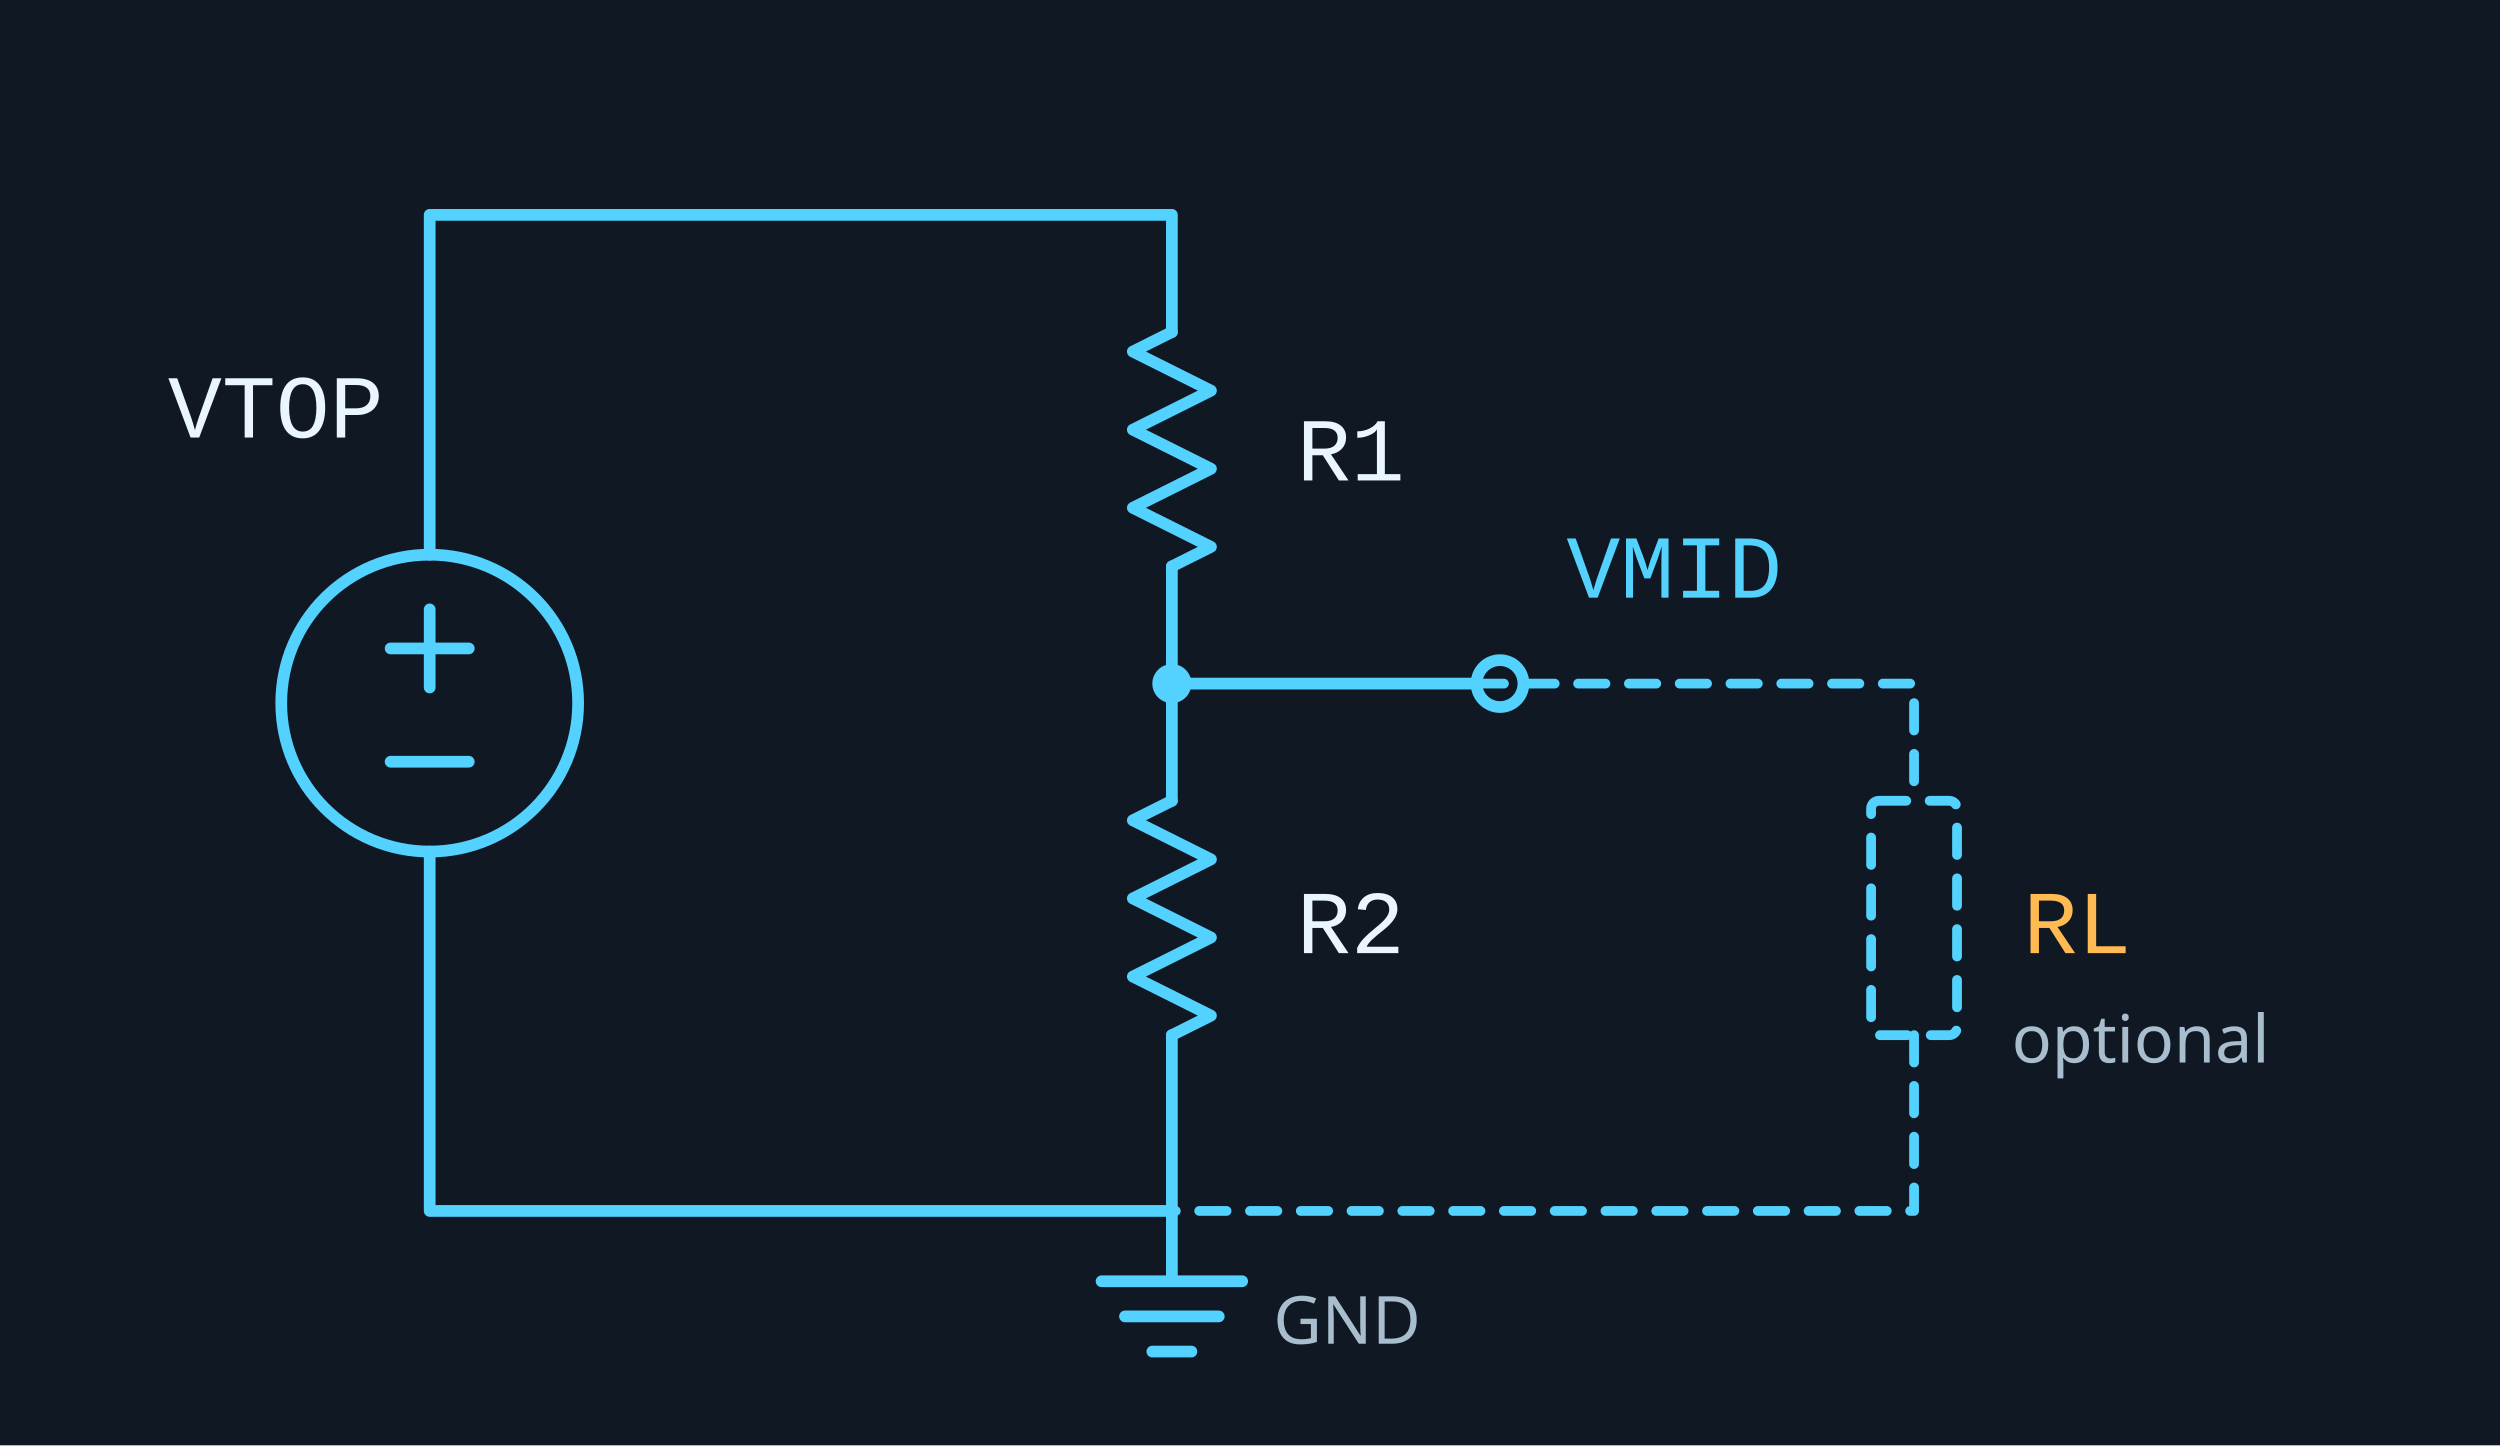
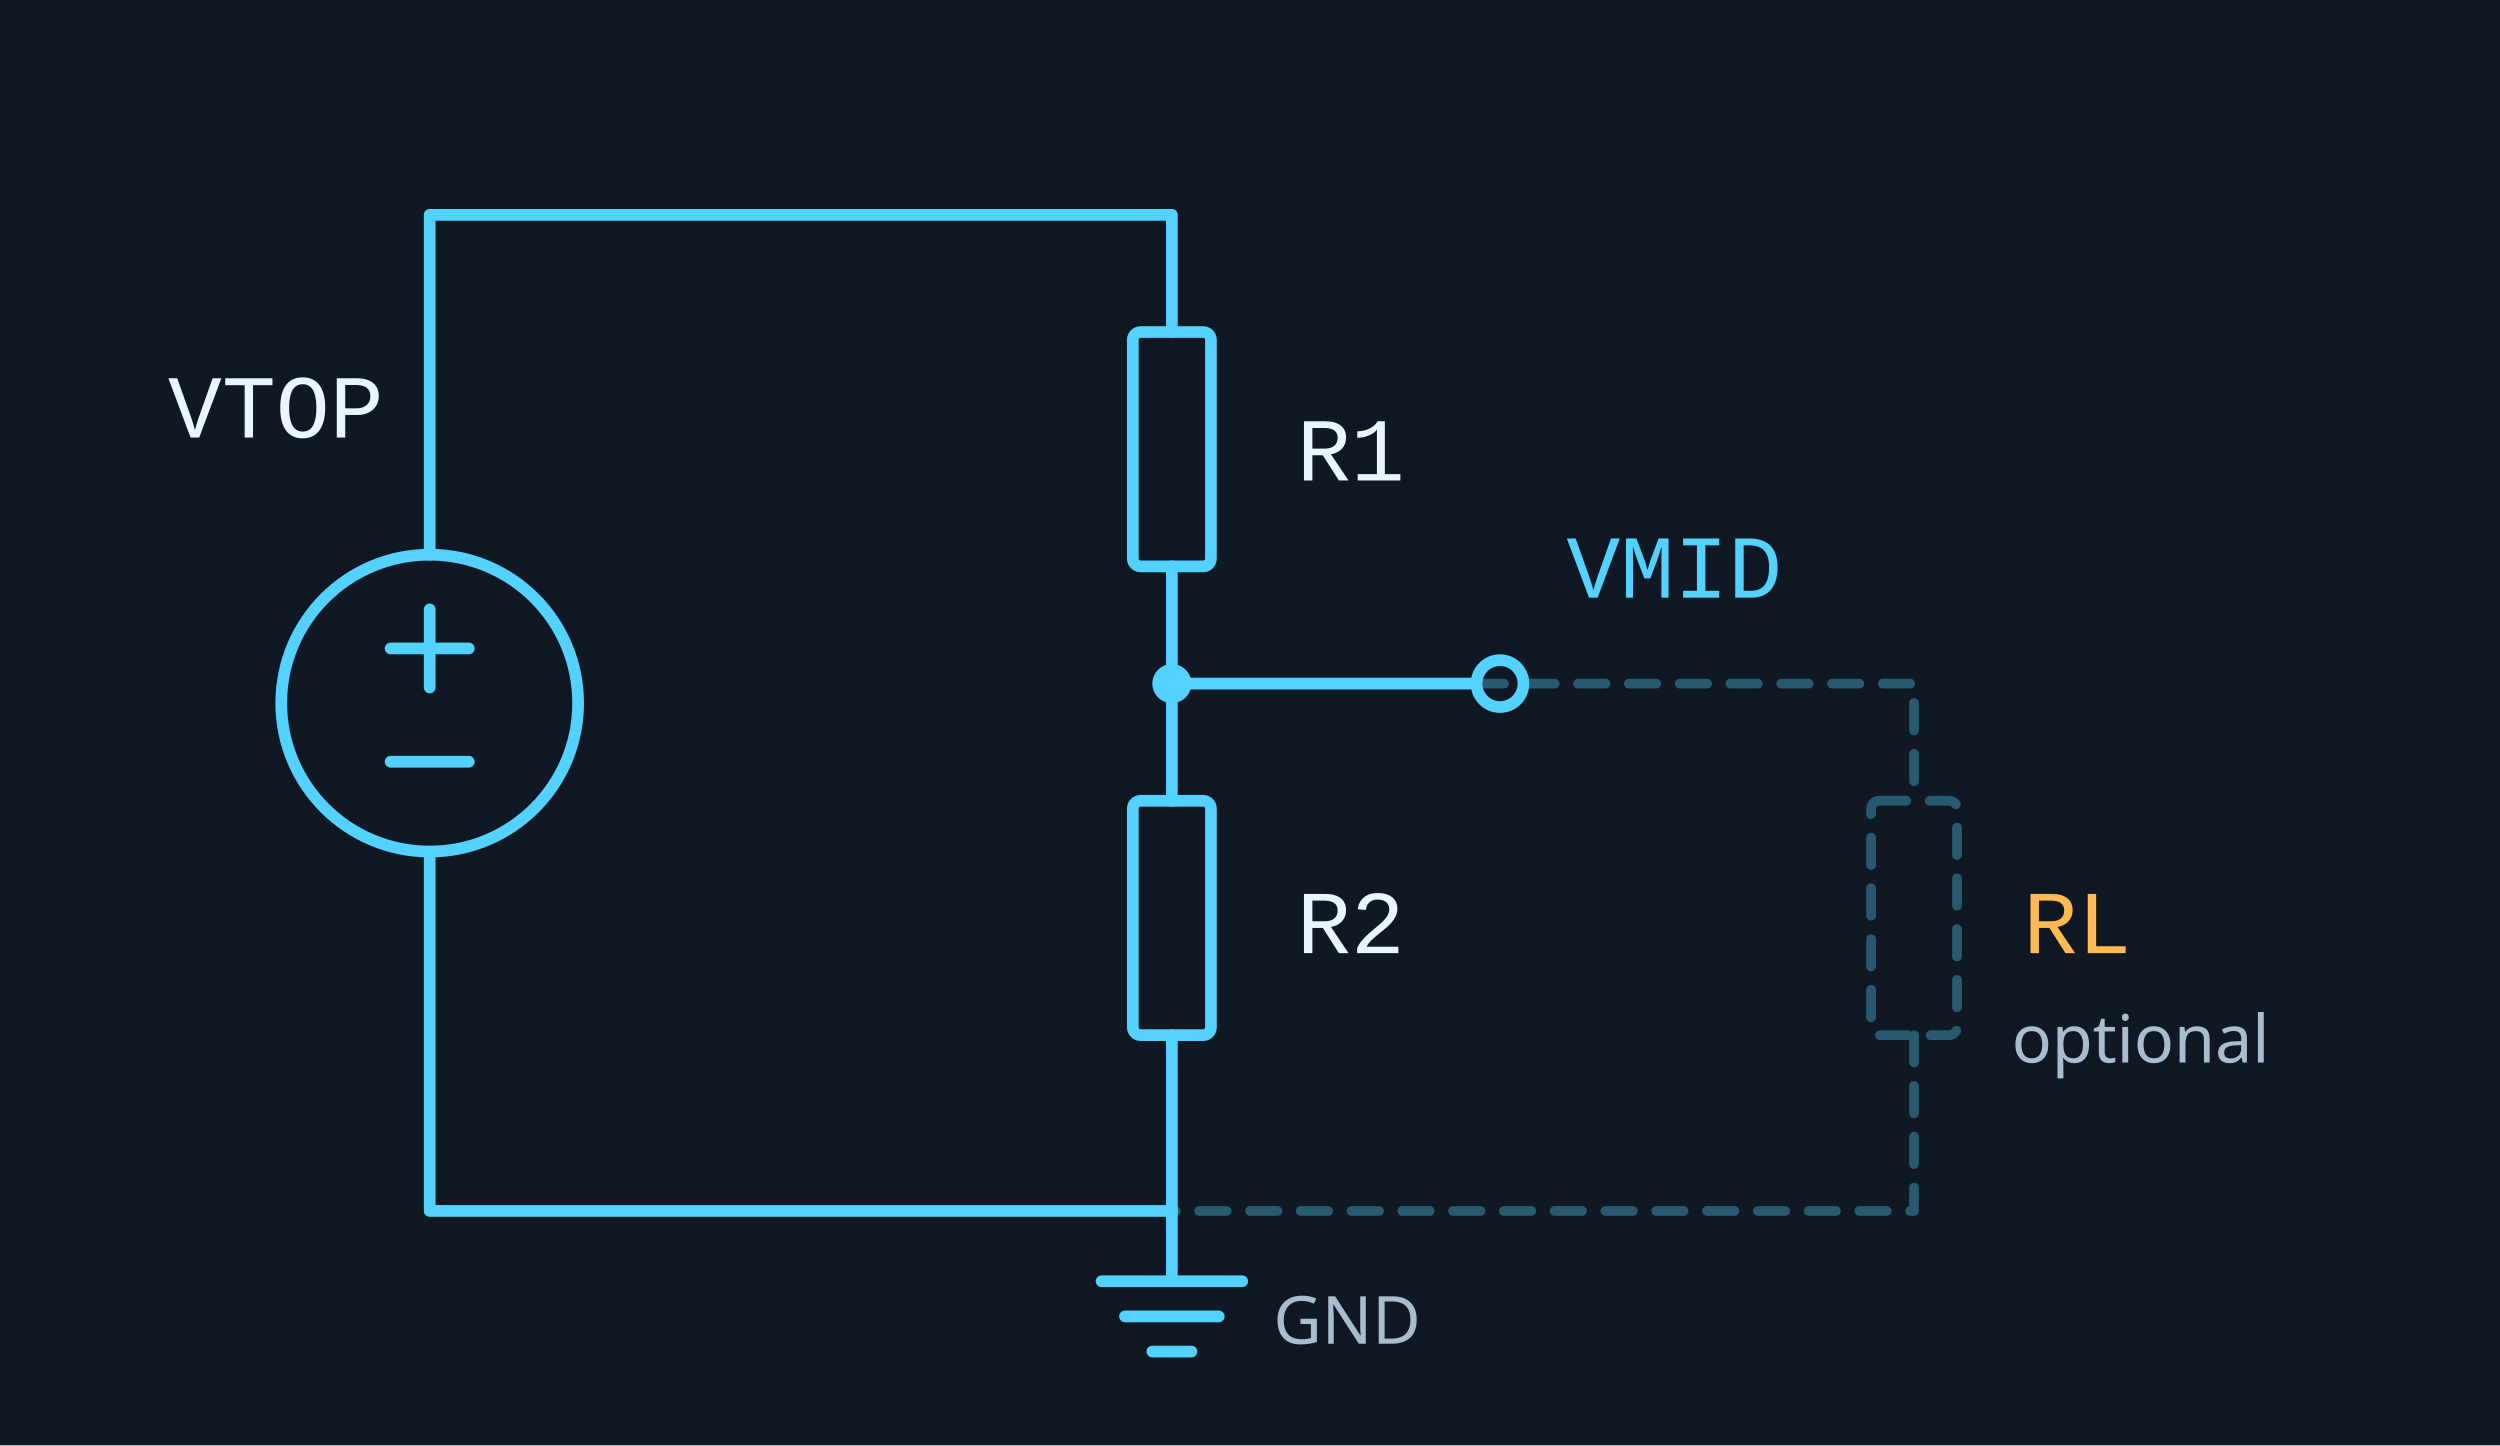
<svg xmlns="http://www.w3.org/2000/svg" width="640" height="370" viewBox="0 0 640 370" role="img" aria-labelledby="title desc">
  <rect width="640" height="370" fill="#101823" />
  <g fill="none" stroke="#54d2ff" stroke-width="3" stroke-linejoin="round" stroke-linecap="round">
    <path d="M110 142V55H300V85M300 145V205M300 265V310H110V218" />
    <circle cx="110" cy="180" r="38" />
    <path d="M100 166H120M110 156V176M100 195H120" />
-     <path d="M300 85L290 90L310 100L290 110L310 120L290 130L310 140L300 145" />
-     <path d="M300 205L290 210L310 220L290 230L310 240L290 250L310 260L300 265" />
+     <rect x="290" y="85" width="20" height="60" rx="2" />
+     <rect x="290" y="205" width="20" height="60" rx="2" />
    <path d="M300 310V328M282 328H318M288 337H312M295 346H305" />
  </g>
-   <g fill="none" stroke="#54d2ff" stroke-width="2.5" stroke-linejoin="round" stroke-linecap="round" stroke-dasharray="7 6">
+   <g fill="none" stroke="#54d2ff" stroke-width="2.5" stroke-linejoin="round" stroke-linecap="round" stroke-dasharray="7 6" opacity="0.35">
    <path d="M300 175H490V205M490 265V310H300" />
    <rect x="479" y="205" width="22" height="60" rx="2" />
  </g>
  <g fill="none" stroke="#54d2ff" stroke-width="3" stroke-linecap="round">
    <path d="M300 175H377" />
    <circle cx="384" cy="175" r="6" />
  </g>
  <circle cx="300" cy="175" r="5" fill="#54d2ff" />
  <g font-family="Consolas, 'Courier New', monospace" font-size="23" fill="#eaf6ff">
    <text x="43" y="112">VTOP</text>
    <text x="332" y="123">R1</text>
    <text x="332" y="244">R2</text>
    <text x="401" y="153" fill="#54d2ff">VMID</text>
    <text x="518" y="244" fill="#ffba52">RL</text>
  </g>
  <g font-family="'Trebuchet MS', 'Segoe UI', sans-serif" font-size="17" fill="#a8bece">
    <text x="515" y="272">optional</text>
    <text x="326" y="344">GND</text>
  </g>
</svg>
